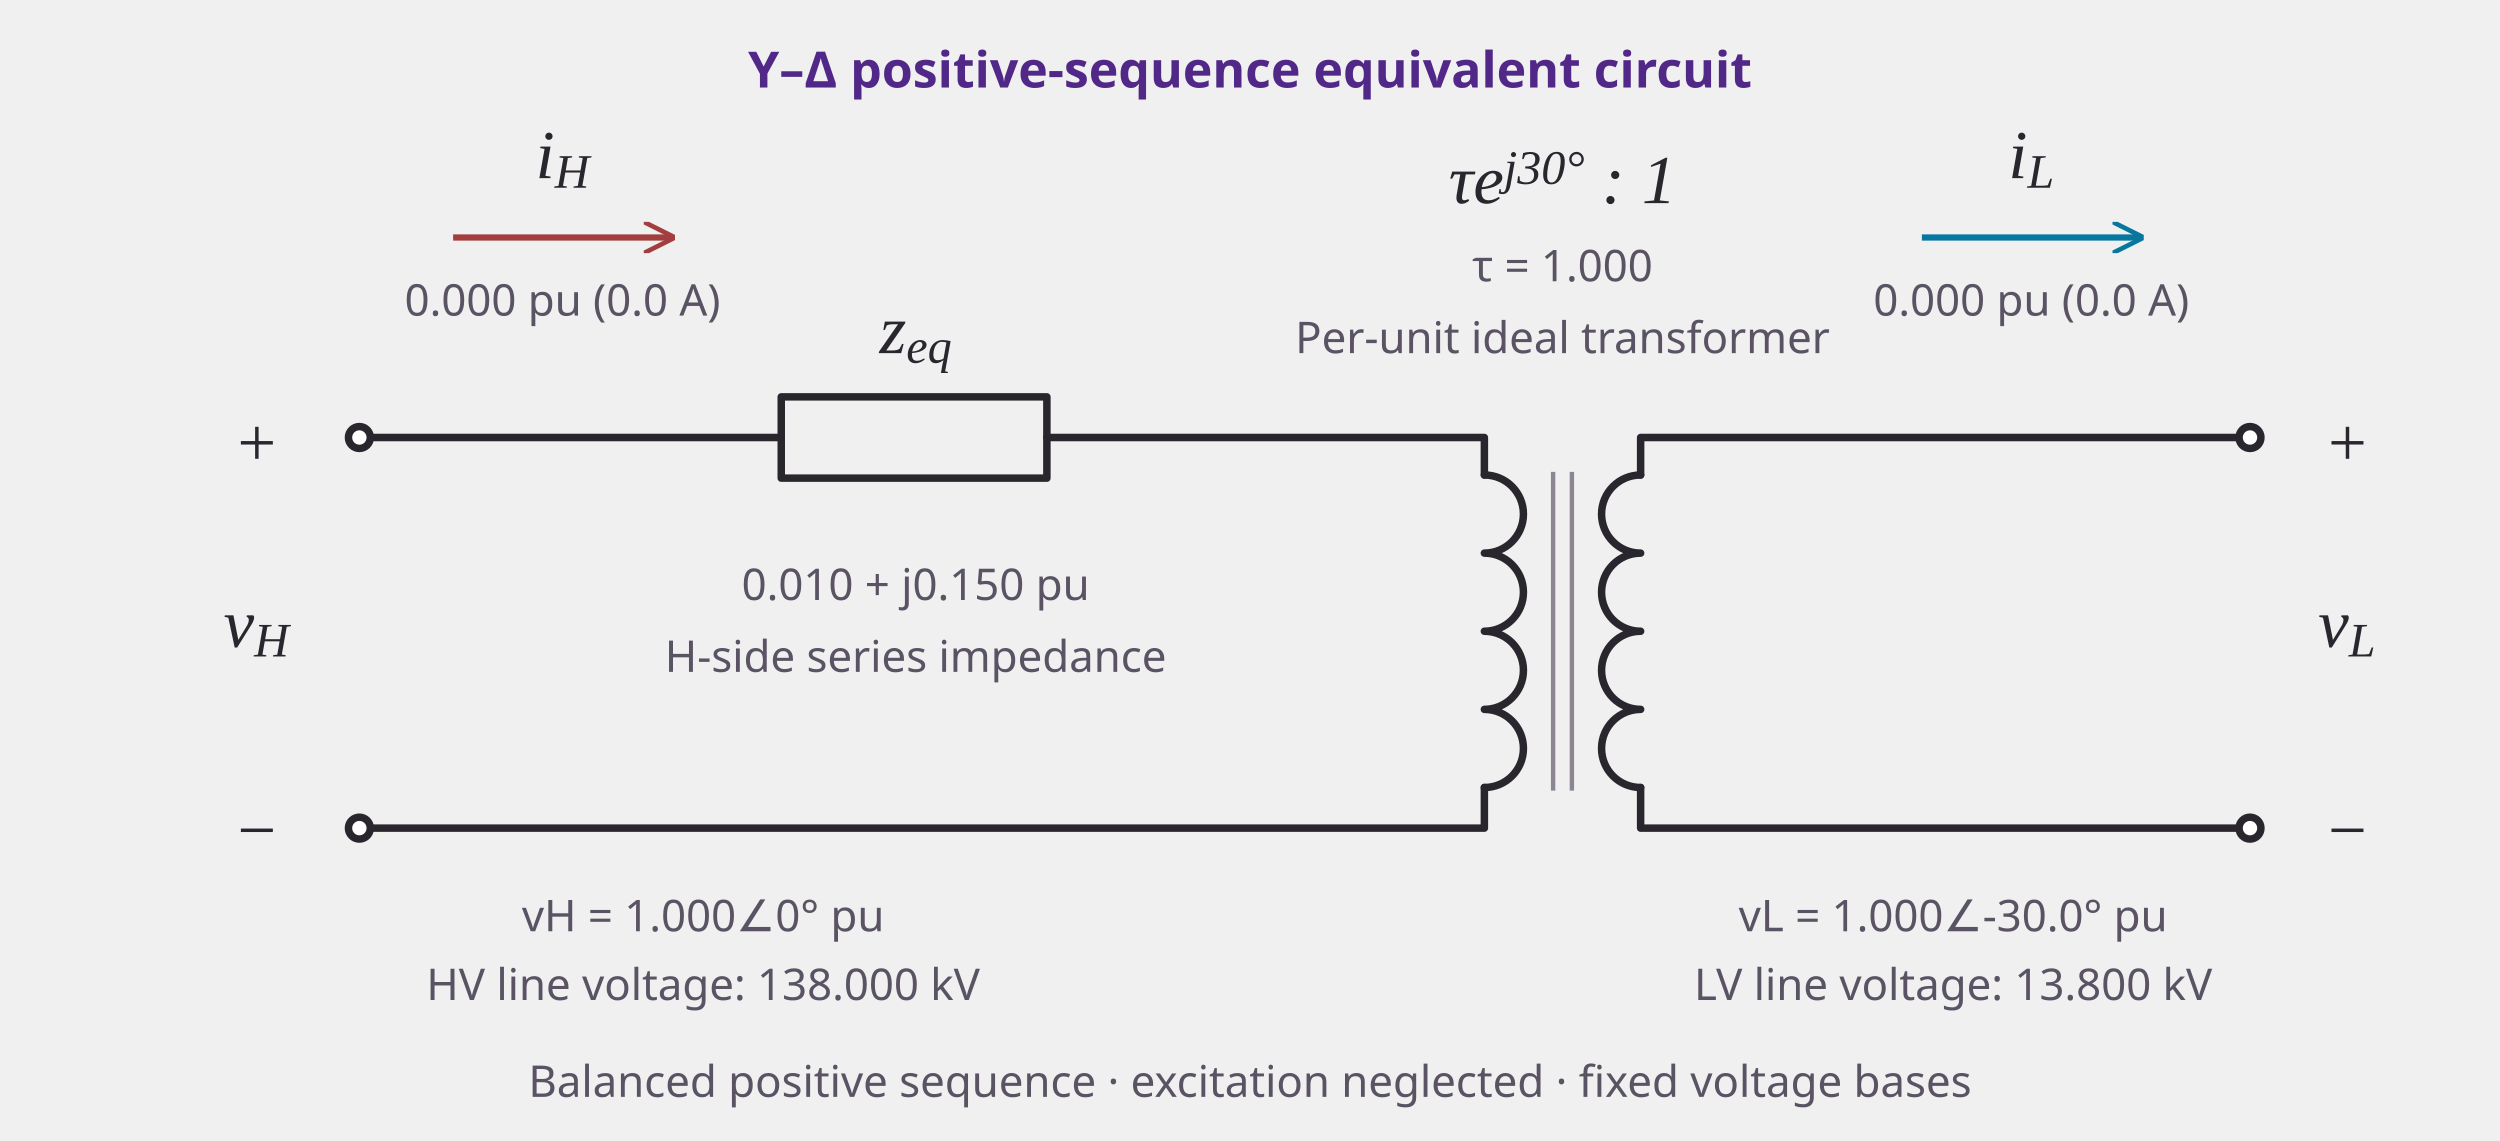
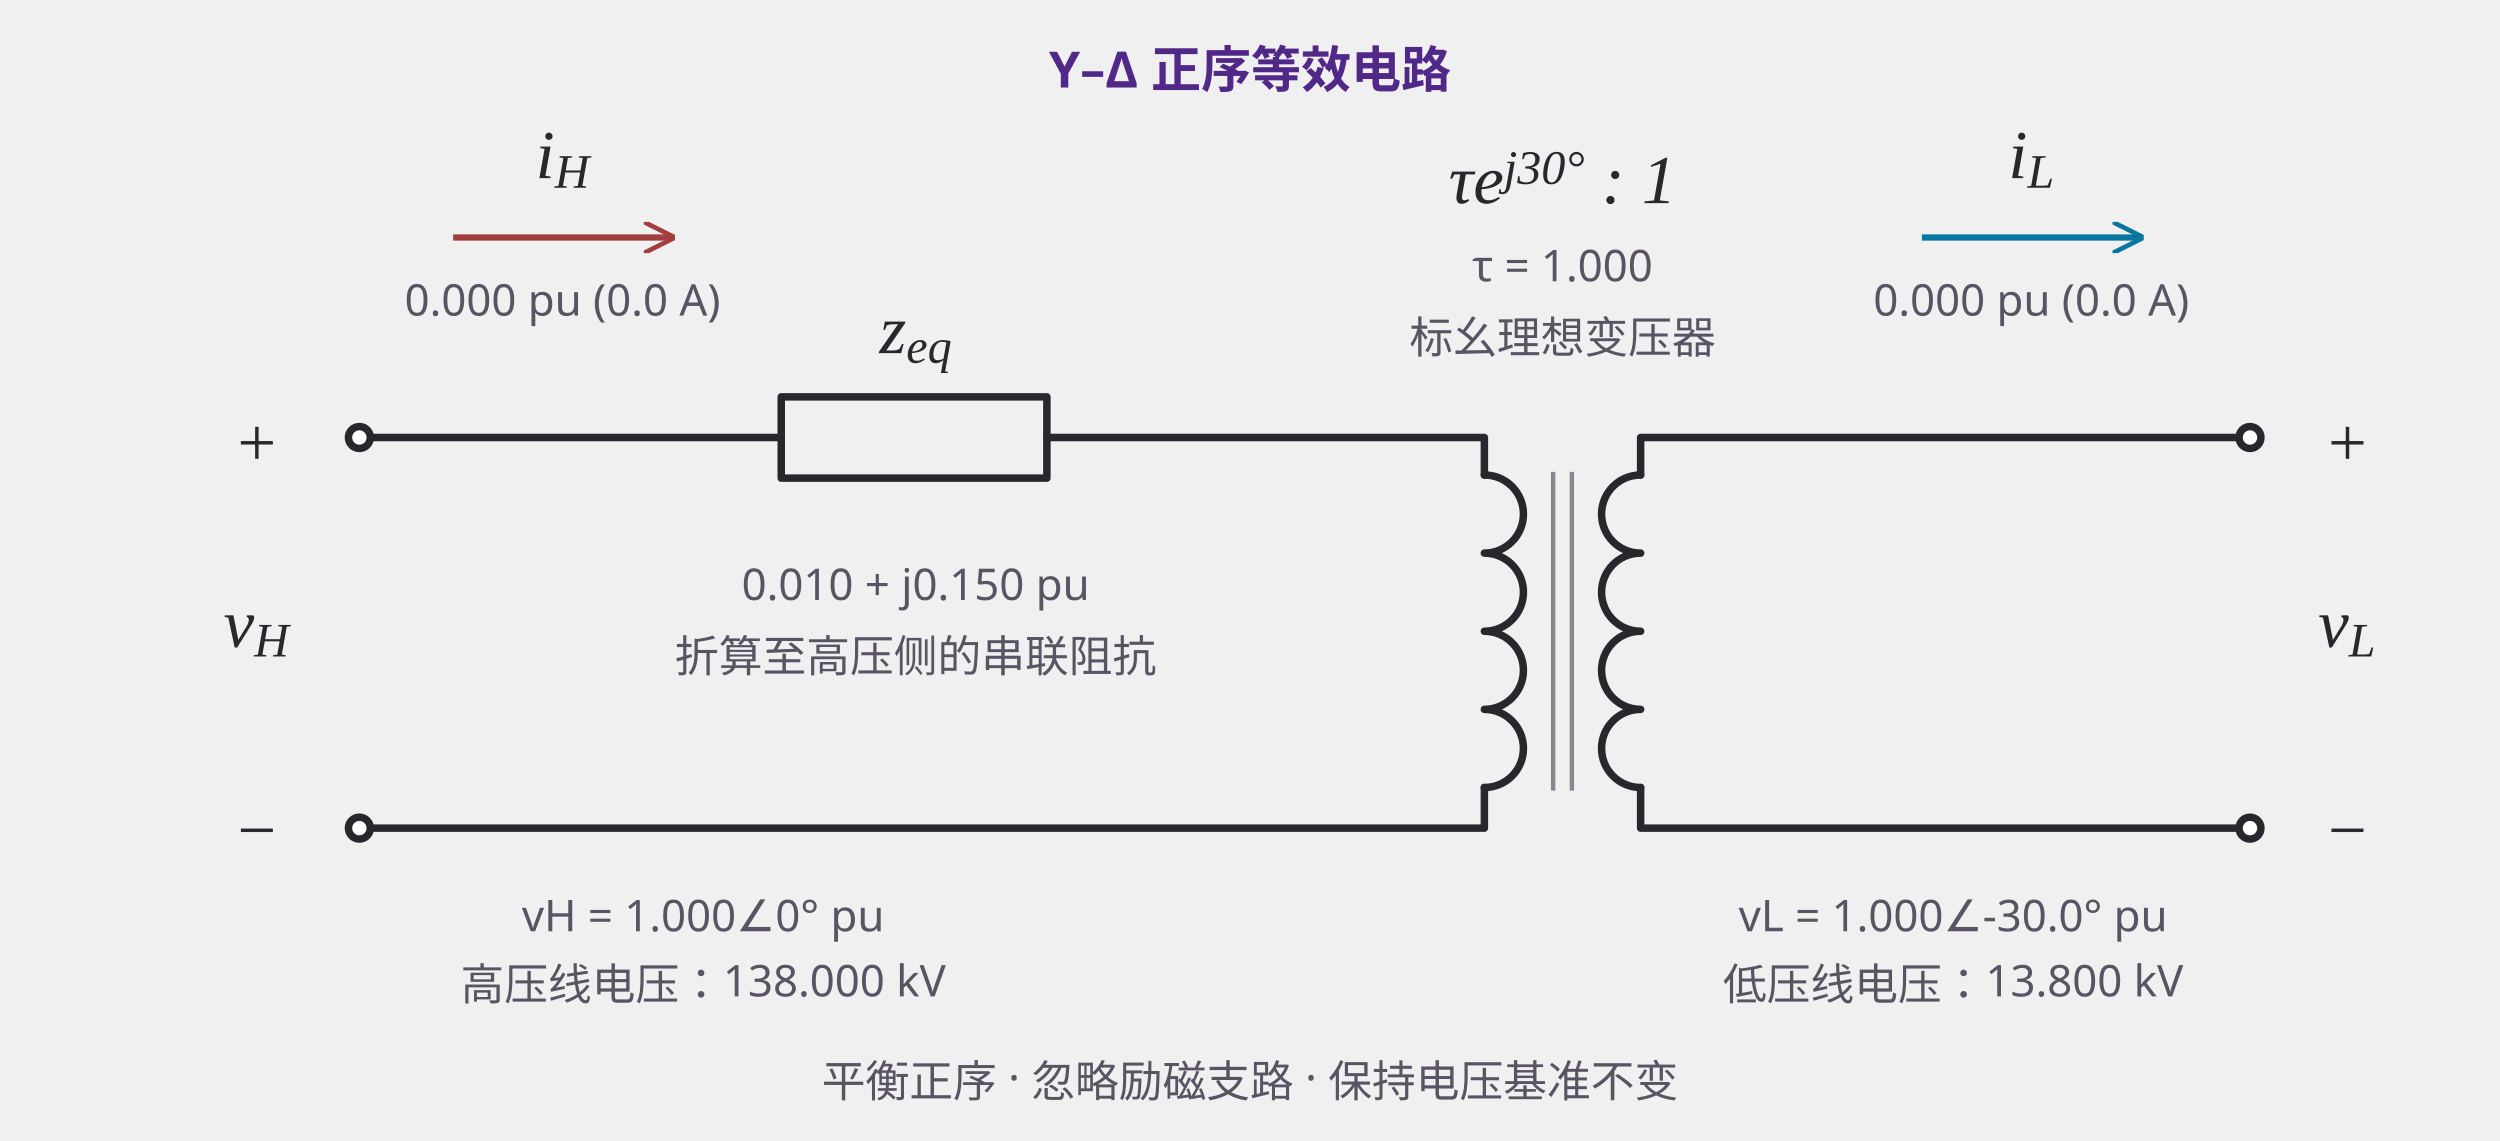
<svg xmlns="http://www.w3.org/2000/svg" viewBox="0 0 800 365" role="img">
  <style>.ed-wire{fill:none;stroke:#29262e;stroke-width:2.3;stroke-linecap:round;stroke-linejoin:round}.ed-axis{fill:none;stroke:#b9b1c3;stroke-width:1}.ed-text{font:14px system-ui,sans-serif;fill:#696273}.ed-label{font:16px system-ui,sans-serif;fill:#29262e}.ed-heading{font:600 17px system-ui,sans-serif;fill:#512888}.ed-math{font:italic 21px Georgia,"Times New Roman",serif;fill:#29262e}.ed-small{font:12px system-ui,sans-serif;fill:#696273}.ed-core{stroke:#8b8691;stroke-width:1.4;fill:none}.stage-circuit-wire{fill:none;stroke:#29262e;stroke-width:2.4;stroke-linecap:round;stroke-linejoin:round}.stage-circuit-core{fill:none;stroke:#8b8691;stroke-width:1.4}.stage-circuit-symbol{font:italic 22px Georgia,"Times New Roman",serif;fill:#29262e}.stage-circuit-value{font:14px system-ui,sans-serif;fill:#5a5363}.stage-circuit-heading{font:600 16px system-ui,sans-serif;fill:#512888}</style>
  <defs>
    <marker id="ed-transformer-network-purple" viewBox="0 0 10 10" refX="9" refY="5" markerWidth="5" markerHeight="5" orient="auto">
      <path d="M0 0L10 5L0 10Z" fill="#512888" />
    </marker>
    <marker id="ed-transformer-network-red" viewBox="0 0 10 10" refX="9" refY="5" markerWidth="5" markerHeight="5" orient="auto">
      <path d="M0 0L10 5L0 10Z" fill="#a33e3e" />
    </marker>
    <marker id="ed-transformer-network-blue" viewBox="0 0 10 10" refX="9" refY="5" markerWidth="5" markerHeight="5" orient="auto">
      <path d="M0 0L10 5L0 10Z" fill="#0877a0" />
    </marker>
    <marker id="ed-transformer-network-gold" viewBox="0 0 10 10" refX="9" refY="5" markerWidth="5" markerHeight="5" orient="auto">
      <path d="M0 0L10 5L0 10Z" fill="#b57813" />
    </marker>
    <marker id="ed-transformer-network-teal" viewBox="0 0 10 10" refX="9" refY="5" markerWidth="5" markerHeight="5" orient="auto">
      <path d="M0 0L10 5L0 10Z" fill="#087e75" />
    </marker>
  </defs>
  <defs>
    <marker id="stage-circuit-h-arrow" viewBox="0 0 10 10" refX="9" refY="5" markerWidth="5" markerHeight="5" orient="auto">
      <path d="M0 0L10 5L0 10" fill="none" stroke="#a33e3e" stroke-width="1.5" />
    </marker>
    <marker id="stage-circuit-l-arrow" viewBox="0 0 10 10" refX="9" refY="5" markerWidth="5" markerHeight="5" orient="auto">
      <path d="M0 0L10 5L0 10" fill="none" stroke="#0877a0" stroke-width="1.5" />
    </marker>
  </defs>
-   <text x="400" y="28" text-anchor="middle" class="stage-circuit-heading">Y–Δ positive-sequence equivalent circuit</text>
+   <text x="400" y="28" text-anchor="middle" class="stage-circuit-heading">Y–Δ 正序等效电路</text>
  <g class="stage-circuit-wire">
    <path d="M115 140H250 M335 140H475V152 M475 252V265H115 M525 152V140H720 M525 252V265H720" />
    <rect x="250" y="127" width="85" height="26" />
    <path d="M475 152a12.5 12.5 0 0 1 0 25a12.5 12.5 0 0 1 0 25a12.5 12.5 0 0 1 0 25a12.5 12.5 0 0 1 0 25 M525 152a12.5 12.5 0 0 0 0 25a12.5 12.5 0 0 0 0 25a12.5 12.5 0 0 0 0 25a12.5 12.5 0 0 0 0 25" />
    <g fill="#fff">
      <circle cx="115" cy="140" r="3.5" />
      <circle cx="115" cy="265" r="3.5" />
      <circle cx="720" cy="140" r="3.5" />
      <circle cx="720" cy="265" r="3.5" />
    </g>
  </g>
  <path d="M497 151V253 M503 151V253" class="stage-circuit-core" />
  <path d="M145 76H215" fill="none" stroke="#a33e3e" stroke-width="2" marker-end="url(#stage-circuit-h-arrow)" />
  <path d="M615 76H685" fill="none" stroke="#0877a0" stroke-width="2" marker-end="url(#stage-circuit-l-arrow)" />
  <text x="180" y="57" text-anchor="middle" class="stage-circuit-symbol">i<tspan baseline-shift="sub" font-size="70%">H</tspan>
  </text>
  <text x="650" y="57" text-anchor="middle" class="stage-circuit-symbol">i<tspan baseline-shift="sub" font-size="70%">L</tspan>
  </text>
  <text x="180" y="101" text-anchor="middle" class="stage-circuit-value">0.000 pu (0.0 A)</text>
  <text x="650" y="101" text-anchor="middle" class="stage-circuit-value">0.000 pu (0.0 A)</text>
  <text x="293" y="113" text-anchor="middle" class="stage-circuit-symbol">z<tspan baseline-shift="sub" font-size="70%">eq</tspan>
  </text>
  <text x="293" y="192" text-anchor="middle" class="stage-circuit-value">0.010 + j0.150 pu</text>
-   <text x="293" y="215" text-anchor="middle" class="stage-circuit-value">H-side series impedance</text>
+   <text x="293" y="215" text-anchor="middle" class="stage-circuit-value">折算至高压侧的串联阻抗</text>
  <text x="500" y="65" text-anchor="middle" class="stage-circuit-symbol">τe<tspan baseline-shift="super" font-size="70%">j30°</tspan> : 1</text>
  <text x="500" y="90" text-anchor="middle" class="stage-circuit-value">τ = 1.000</text>
-   <text x="500" y="113" text-anchor="middle" class="stage-circuit-value">Per-unit ideal transformer</text>
+   <text x="500" y="113" text-anchor="middle" class="stage-circuit-value">标幺理想变压器</text>
  <text x="82" y="149" text-anchor="middle" class="stage-circuit-symbol">+</text>
  <text x="82" y="273" text-anchor="middle" class="stage-circuit-symbol">−</text>
  <text x="82" y="207" text-anchor="middle" class="stage-circuit-symbol">v<tspan baseline-shift="sub" font-size="70%">H</tspan>
  </text>
  <text x="751" y="149" text-anchor="middle" class="stage-circuit-symbol">+</text>
  <text x="751" y="273" text-anchor="middle" class="stage-circuit-symbol">−</text>
  <text x="751" y="207" text-anchor="middle" class="stage-circuit-symbol">v<tspan baseline-shift="sub" font-size="70%">L</tspan>
  </text>
  <text x="225" y="298" text-anchor="middle" class="stage-circuit-value">vH = 1.000∠0° pu</text>
  <text x="625" y="298" text-anchor="middle" class="stage-circuit-value">vL = 1.000∠-30.0° pu</text>
-   <text x="225" y="320" text-anchor="middle" class="stage-circuit-value">HV line voltage: 138.000 kV</text>
-   <text x="625" y="320" text-anchor="middle" class="stage-circuit-value">LV line voltage: 13.800 kV</text>
-   <text x="400" y="351" text-anchor="middle" class="stage-circuit-value">Balanced positive sequence · excitation neglected · fixed voltage bases</text>
+   <text x="225" y="320" text-anchor="middle" class="stage-circuit-value">高压线电压：138.000 kV</text>
+   <text x="625" y="320" text-anchor="middle" class="stage-circuit-value">低压线电压：13.800 kV</text>
+   <text x="400" y="351" text-anchor="middle" class="stage-circuit-value">平衡正序 · 忽略励磁支路 · 保持电压基准不变</text>
</svg>
